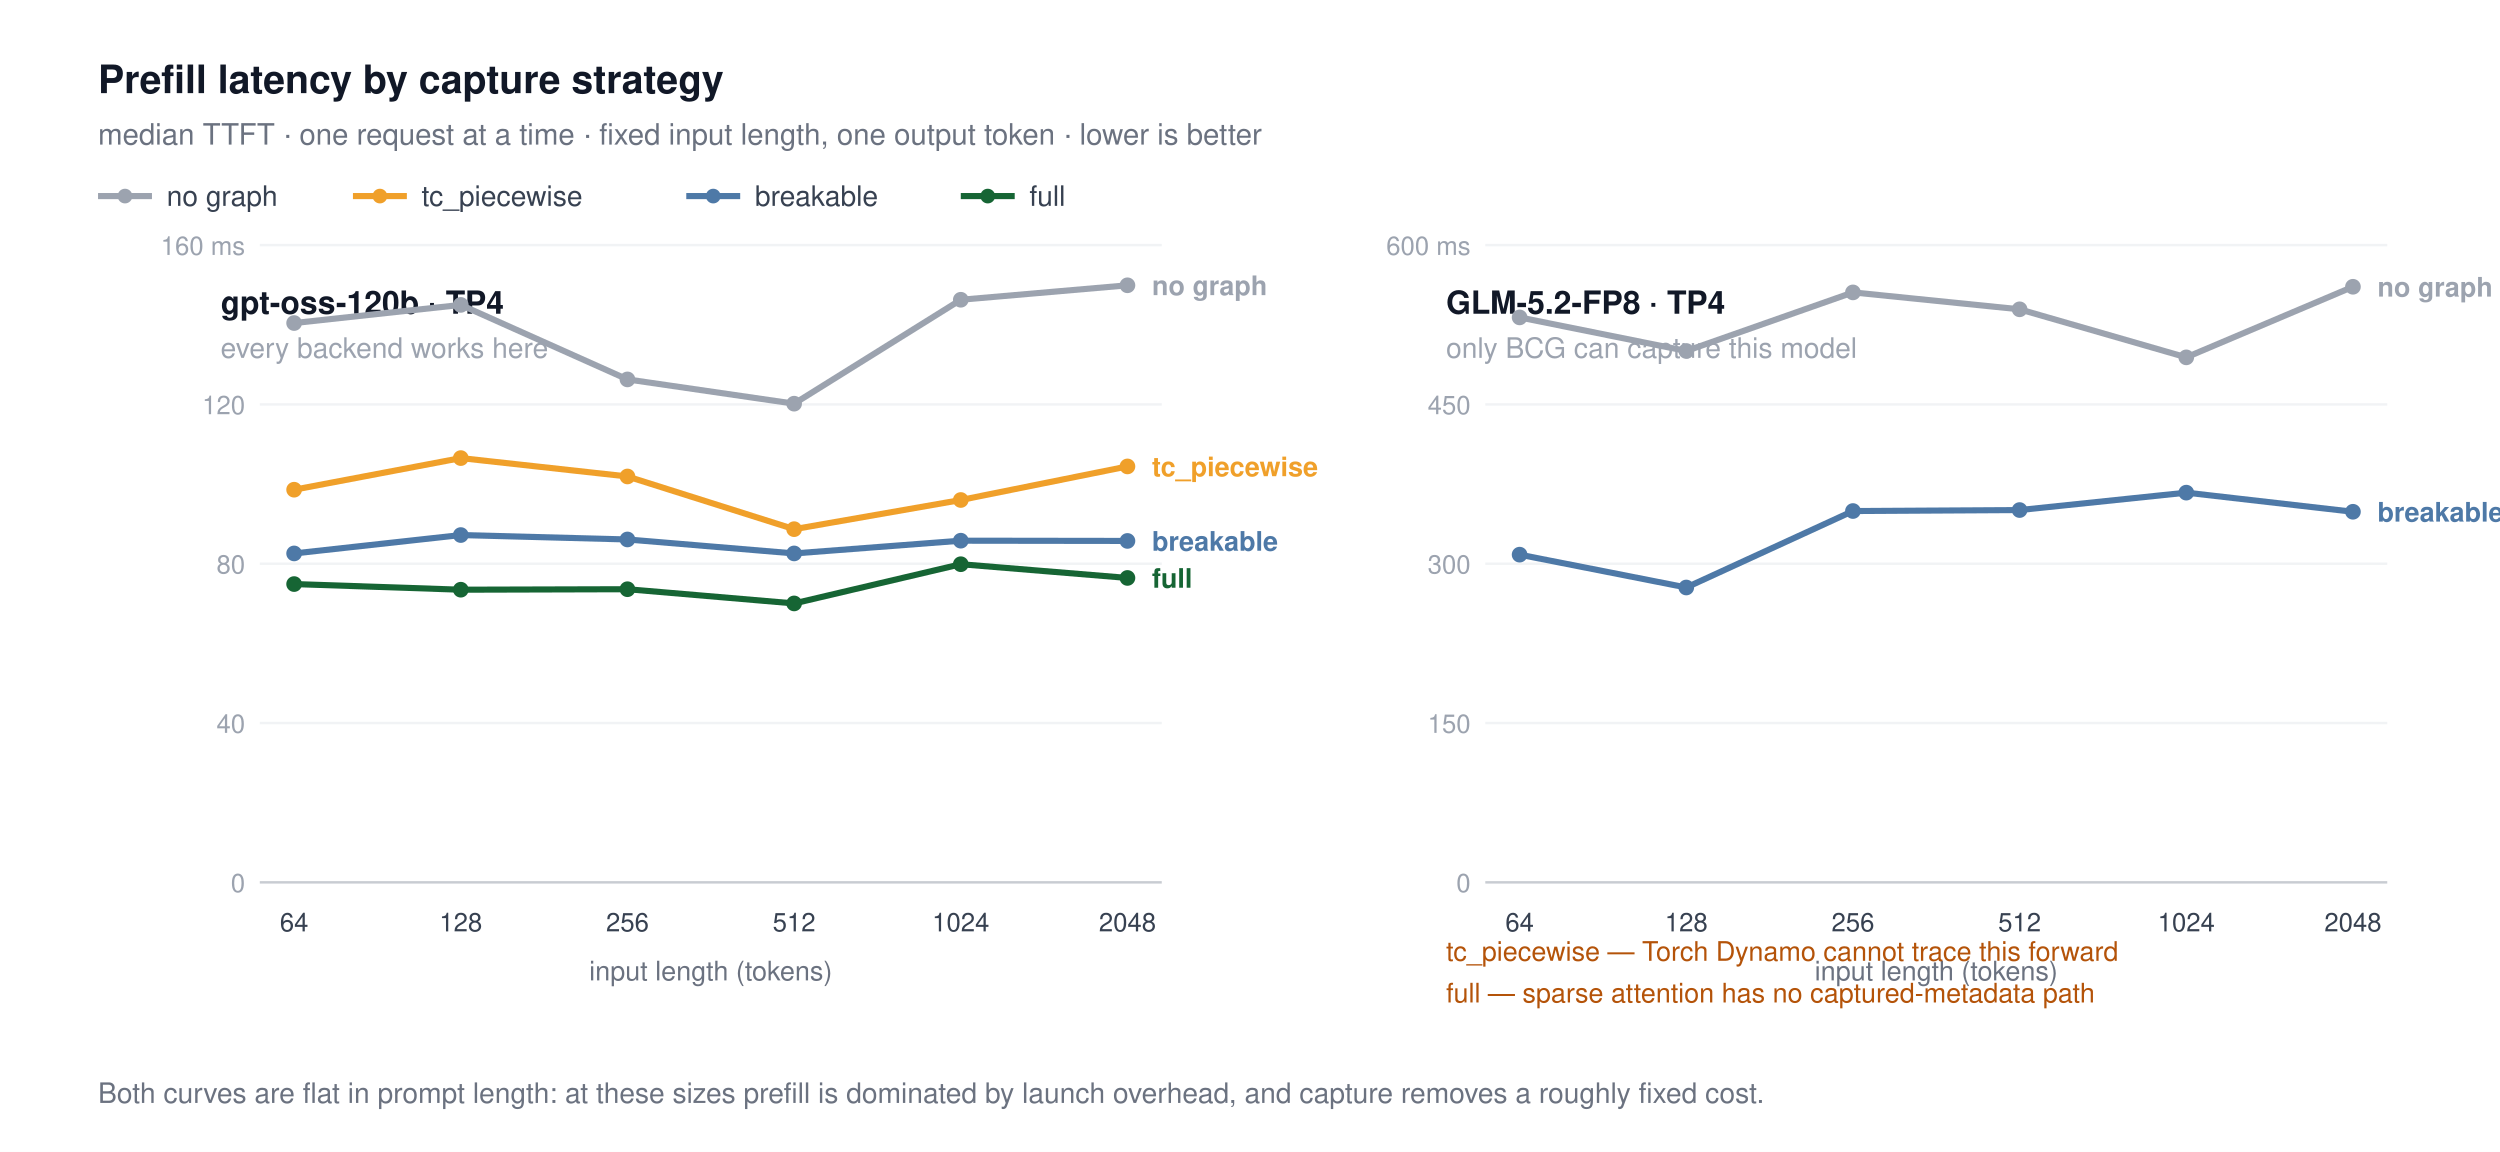
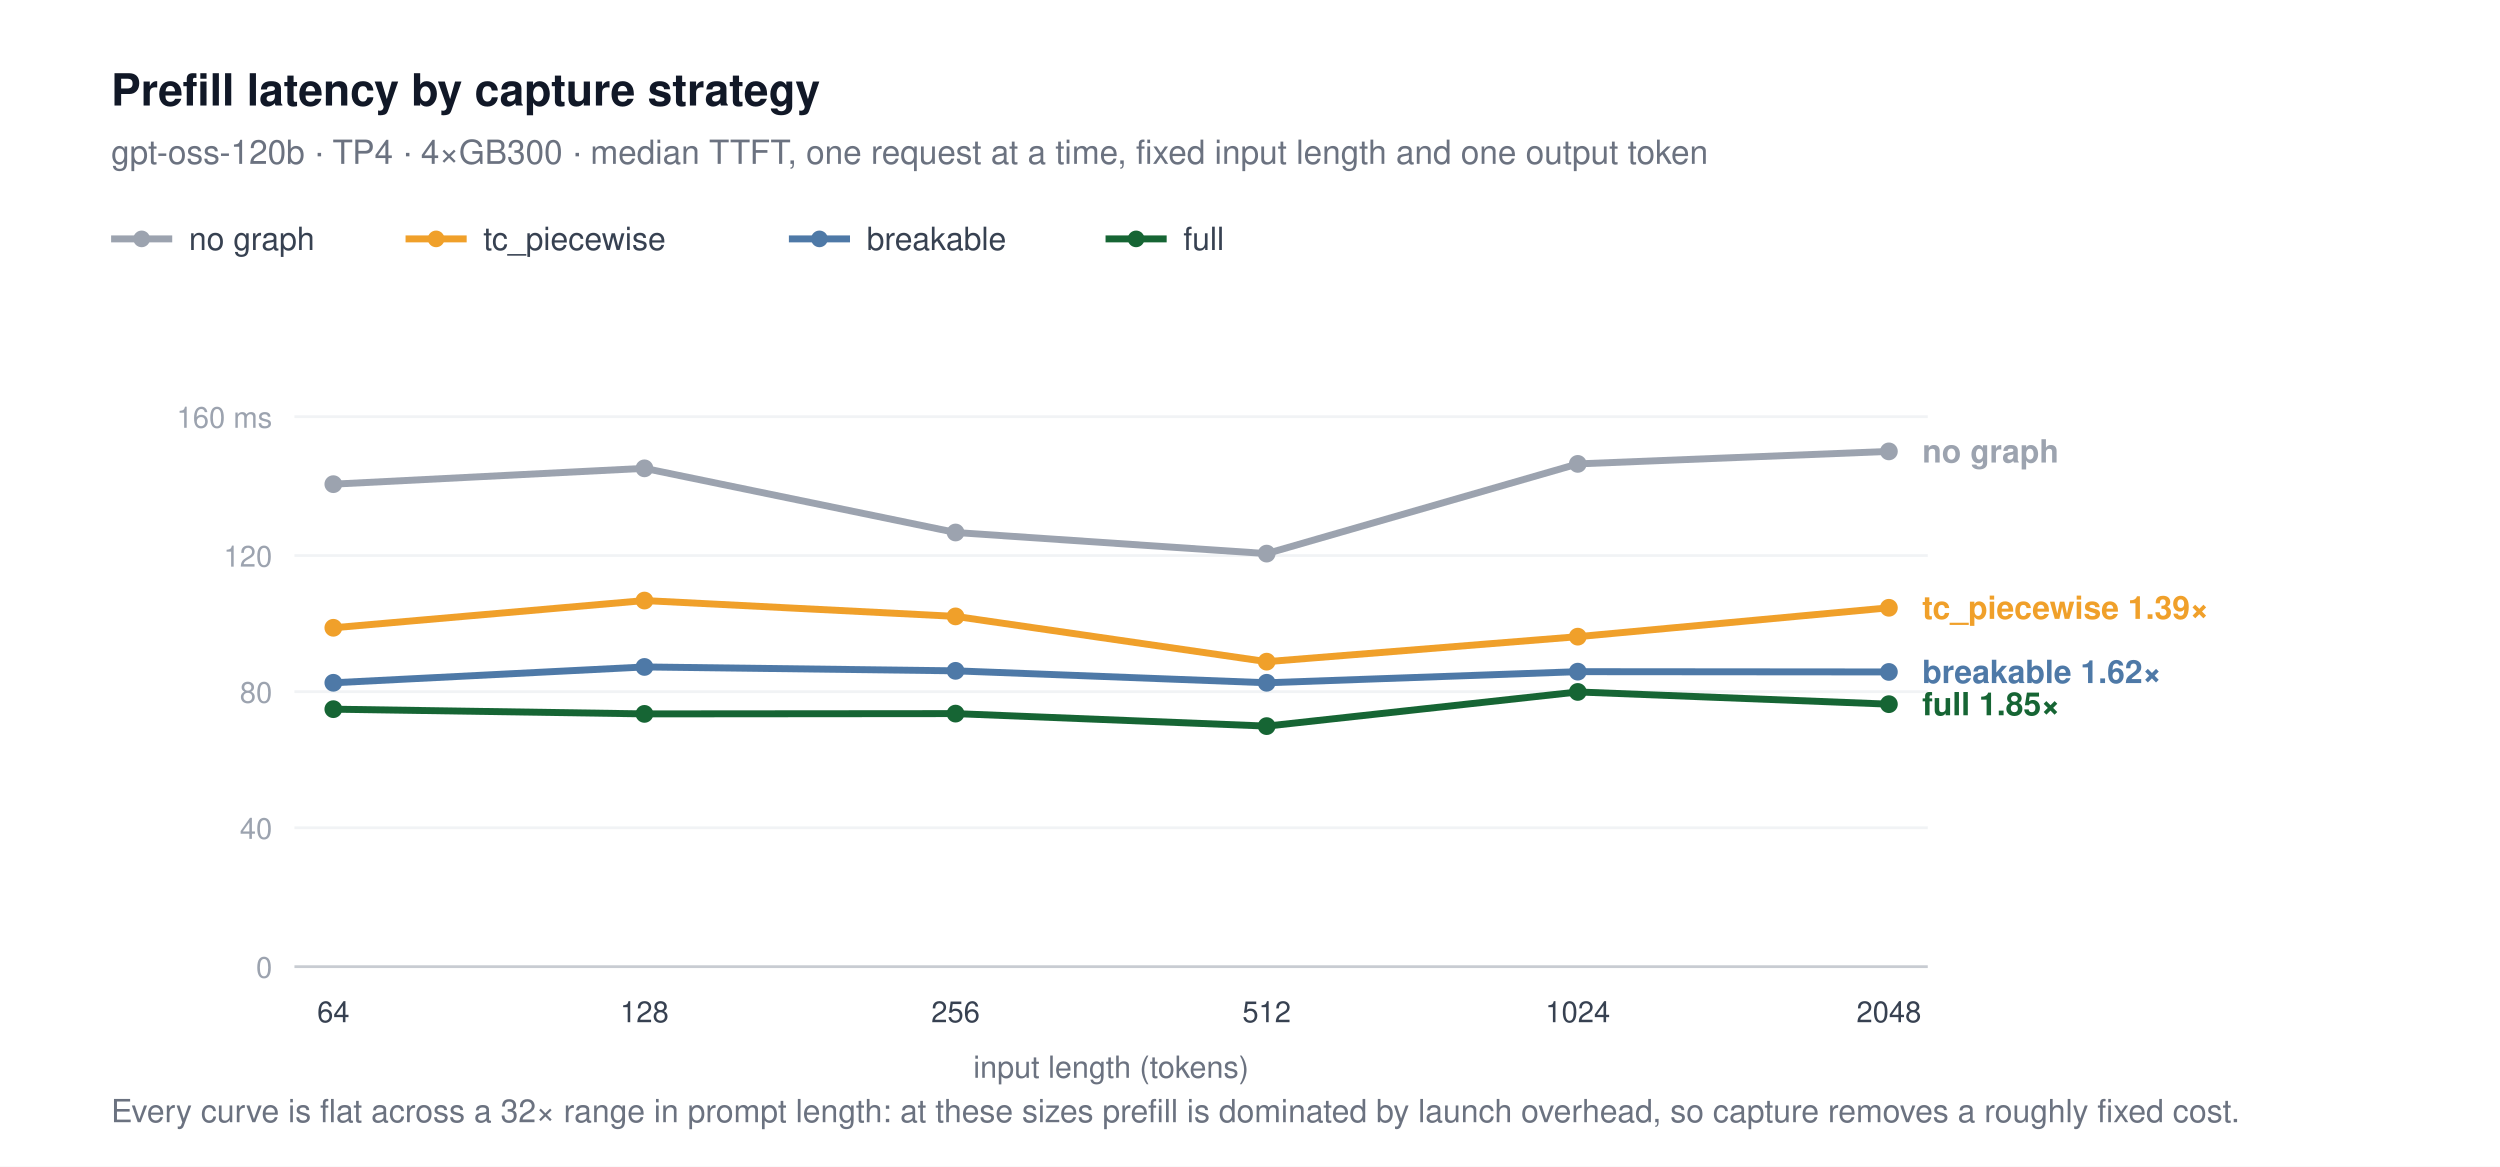
- <svg xmlns="http://www.w3.org/2000/svg" viewBox="0 0 1020 470" width="1020" height="470" font-family="-apple-system, BlinkMacSystemFont, 'Segoe UI', Helvetica, Arial, sans-serif">
-   <rect width="1020" height="470" fill="#ffffff" />
+ <svg xmlns="http://www.w3.org/2000/svg" viewBox="0 0 900 420" width="900" height="420" font-family="-apple-system, BlinkMacSystemFont, 'Segoe UI', Helvetica, Arial, sans-serif">
+   <rect width="900" height="420" fill="#ffffff" />
  <text x="40" y="38" font-size="16" font-weight="700" fill="#111827">Prefill latency by capture strategy</text>
-   <text x="40" y="59" font-size="12" fill="#6b7280">median TTFT · one request at a time · fixed input length, one output token · lower is better</text>
-   <line x1="40" y1="80" x2="62" y2="80" stroke="#9ca3af" stroke-width="2.5" />
-   <circle cx="51" cy="80" r="3" fill="#9ca3af" />
-   <text x="68" y="84" font-size="11.5" fill="#374151">no graph</text>
-   <line x1="144" y1="80" x2="166" y2="80" stroke="#f0a02a" stroke-width="2.5" />
-   <circle cx="155" cy="80" r="3" fill="#f0a02a" />
-   <text x="172" y="84" font-size="11.5" fill="#374151">tc_piecewise</text>
-   <line x1="280" y1="80" x2="302" y2="80" stroke="#4e79a7" stroke-width="2.5" />
-   <circle cx="291" cy="80" r="3" fill="#4e79a7" />
-   <text x="308" y="84" font-size="11.5" fill="#374151">breakable</text>
-   <line x1="392" y1="80" x2="414" y2="80" stroke="#166534" stroke-width="2.5" />
-   <circle cx="403" cy="80" r="3" fill="#166534" />
-   <text x="420" y="84" font-size="11.5" fill="#374151">full</text>
-   <text x="90" y="128" font-size="13" font-weight="700" fill="#111827">gpt-oss-120b · TP4</text>
-   <text x="90" y="146" font-size="11.5" fill="#9ca3af">every backend works here</text>
-   <line x1="106" y1="360" x2="474" y2="360" stroke="#c8ccd2" />
-   <text x="100" y="364" font-size="10.5" fill="#9ca3af" text-anchor="end">0</text>
-   <line x1="106" y1="295" x2="474" y2="295" stroke="#f1f3f5" />
-   <text x="100" y="299" font-size="10.5" fill="#9ca3af" text-anchor="end">40</text>
-   <line x1="106" y1="230" x2="474" y2="230" stroke="#f1f3f5" />
-   <text x="100" y="234" font-size="10.5" fill="#9ca3af" text-anchor="end">80</text>
-   <line x1="106" y1="165" x2="474" y2="165" stroke="#f1f3f5" />
-   <text x="100" y="169" font-size="10.5" fill="#9ca3af" text-anchor="end">120</text>
-   <line x1="106" y1="100" x2="474" y2="100" stroke="#f1f3f5" />
-   <text x="100" y="104" font-size="10.5" fill="#9ca3af" text-anchor="end">160 ms</text>
-   <polyline points="120,131.8 188,124.4 256,154.8 324,164.7 392,122.3 460,116.4" fill="none" stroke="#9ca3af" stroke-width="2.5" />
-   <circle cx="120" cy="131.8" r="3.2" fill="#9ca3af" />
-   <circle cx="188" cy="124.4" r="3.2" fill="#9ca3af" />
-   <circle cx="256" cy="154.8" r="3.2" fill="#9ca3af" />
-   <circle cx="324" cy="164.7" r="3.2" fill="#9ca3af" />
-   <circle cx="392" cy="122.3" r="3.2" fill="#9ca3af" />
-   <circle cx="460" cy="116.4" r="3.2" fill="#9ca3af" />
-   <text x="470" y="120.4" font-size="11" font-weight="600" fill="#9ca3af">no graph</text>
-   <polyline points="120,199.8 188,186.9 256,194.4 324,215.9 392,204.0 460,190.3" fill="none" stroke="#f0a02a" stroke-width="2.5" />
-   <circle cx="120" cy="199.8" r="3.2" fill="#f0a02a" />
-   <circle cx="188" cy="186.9" r="3.2" fill="#f0a02a" />
-   <circle cx="256" cy="194.4" r="3.2" fill="#f0a02a" />
-   <circle cx="324" cy="215.9" r="3.2" fill="#f0a02a" />
-   <circle cx="392" cy="204.0" r="3.2" fill="#f0a02a" />
-   <circle cx="460" cy="190.3" r="3.2" fill="#f0a02a" />
-   <text x="470" y="194.3" font-size="11" font-weight="600" fill="#f0a02a">tc_piecewise</text>
-   <polyline points="120,225.8 188,218.3 256,220.1 324,225.8 392,220.6 460,220.7" fill="none" stroke="#4e79a7" stroke-width="2.5" />
-   <circle cx="120" cy="225.8" r="3.2" fill="#4e79a7" />
-   <circle cx="188" cy="218.3" r="3.2" fill="#4e79a7" />
-   <circle cx="256" cy="220.1" r="3.2" fill="#4e79a7" />
-   <circle cx="324" cy="225.8" r="3.2" fill="#4e79a7" />
-   <circle cx="392" cy="220.6" r="3.2" fill="#4e79a7" />
-   <circle cx="460" cy="220.7" r="3.2" fill="#4e79a7" />
-   <text x="470" y="224.7" font-size="11" font-weight="600" fill="#4e79a7">breakable</text>
-   <polyline points="120,238.3 188,240.6 256,240.4 324,246.2 392,230.2 460,235.8" fill="none" stroke="#166534" stroke-width="2.5" />
-   <circle cx="120" cy="238.3" r="3.2" fill="#166534" />
-   <circle cx="188" cy="240.6" r="3.2" fill="#166534" />
-   <circle cx="256" cy="240.4" r="3.2" fill="#166534" />
-   <circle cx="324" cy="246.2" r="3.2" fill="#166534" />
-   <circle cx="392" cy="230.2" r="3.2" fill="#166534" />
-   <circle cx="460" cy="235.8" r="3.2" fill="#166534" />
-   <text x="470" y="239.8" font-size="11" font-weight="600" fill="#166534">full</text>
-   <text x="120" y="380" font-size="10.5" fill="#374151" text-anchor="middle">64</text>
-   <text x="188" y="380" font-size="10.5" fill="#374151" text-anchor="middle">128</text>
-   <text x="256" y="380" font-size="10.5" fill="#374151" text-anchor="middle">256</text>
-   <text x="324" y="380" font-size="10.5" fill="#374151" text-anchor="middle">512</text>
-   <text x="392" y="380" font-size="10.5" fill="#374151" text-anchor="middle">1024</text>
-   <text x="460" y="380" font-size="10.5" fill="#374151" text-anchor="middle">2048</text>
-   <text x="290" y="400" font-size="11" fill="#6b7280" text-anchor="middle">input length (tokens)</text>
-   <text x="590" y="128" font-size="13" font-weight="700" fill="#111827">GLM-5.2-FP8 · TP4</text>
-   <text x="590" y="146" font-size="11.5" fill="#9ca3af">only BCG can capture this model</text>
-   <line x1="606" y1="360" x2="974" y2="360" stroke="#c8ccd2" />
-   <text x="600" y="364" font-size="10.5" fill="#9ca3af" text-anchor="end">0</text>
-   <line x1="606" y1="295" x2="974" y2="295" stroke="#f1f3f5" />
-   <text x="600" y="299" font-size="10.5" fill="#9ca3af" text-anchor="end">150</text>
-   <line x1="606" y1="230" x2="974" y2="230" stroke="#f1f3f5" />
-   <text x="600" y="234" font-size="10.5" fill="#9ca3af" text-anchor="end">300</text>
-   <line x1="606" y1="165" x2="974" y2="165" stroke="#f1f3f5" />
-   <text x="600" y="169" font-size="10.5" fill="#9ca3af" text-anchor="end">450</text>
-   <line x1="606" y1="100" x2="974" y2="100" stroke="#f1f3f5" />
-   <text x="600" y="104" font-size="10.5" fill="#9ca3af" text-anchor="end">600 ms</text>
-   <polyline points="620,129.5 688,143.2 756,119.3 824,126.2 892,145.8 960,117.0" fill="none" stroke="#9ca3af" stroke-width="2.5" />
-   <circle cx="620" cy="129.5" r="3.2" fill="#9ca3af" />
-   <circle cx="688" cy="143.2" r="3.2" fill="#9ca3af" />
-   <circle cx="756" cy="119.3" r="3.2" fill="#9ca3af" />
-   <circle cx="824" cy="126.2" r="3.2" fill="#9ca3af" />
-   <circle cx="892" cy="145.8" r="3.2" fill="#9ca3af" />
-   <circle cx="960" cy="117.0" r="3.2" fill="#9ca3af" />
-   <text x="970" y="121.0" font-size="11" font-weight="600" fill="#9ca3af">no graph</text>
-   <polyline points="620,226.3 688,239.7 756,208.5 824,208.1 892,201.0 960,208.8" fill="none" stroke="#4e79a7" stroke-width="2.5" />
-   <circle cx="620" cy="226.3" r="3.2" fill="#4e79a7" />
-   <circle cx="688" cy="239.7" r="3.2" fill="#4e79a7" />
-   <circle cx="756" cy="208.5" r="3.2" fill="#4e79a7" />
-   <circle cx="824" cy="208.1" r="3.2" fill="#4e79a7" />
-   <circle cx="892" cy="201.0" r="3.2" fill="#4e79a7" />
-   <circle cx="960" cy="208.8" r="3.2" fill="#4e79a7" />
-   <text x="970" y="212.8" font-size="11" font-weight="600" fill="#4e79a7">breakable</text>
-   <text x="620" y="380" font-size="10.5" fill="#374151" text-anchor="middle">64</text>
-   <text x="688" y="380" font-size="10.5" fill="#374151" text-anchor="middle">128</text>
-   <text x="756" y="380" font-size="10.5" fill="#374151" text-anchor="middle">256</text>
-   <text x="824" y="380" font-size="10.5" fill="#374151" text-anchor="middle">512</text>
-   <text x="892" y="380" font-size="10.5" fill="#374151" text-anchor="middle">1024</text>
-   <text x="960" y="380" font-size="10.5" fill="#374151" text-anchor="middle">2048</text>
-   <text x="790" y="400" font-size="11" fill="#6b7280" text-anchor="middle">input length (tokens)</text>
-   <text x="590" y="392" font-size="11" fill="#b45309">tc_piecewise — Torch Dynamo cannot trace this forward</text>
-   <text x="590" y="409" font-size="11" fill="#b45309">full — sparse attention has no captured-metadata path</text>
-   <text x="40" y="450" font-size="11.5" fill="#6b7280">Both curves are flat in prompt length: at these sizes prefill is dominated by launch overhead, and capture removes a roughly fixed cost.</text>
+   <text x="40" y="59" font-size="12" fill="#6b7280">gpt-oss-120b · TP4 · 4×GB300 · median TTFT, one request at a time, fixed input length and one output token</text>
+   <line x1="40" y1="86" x2="62" y2="86" stroke="#9ca3af" stroke-width="2.5" />
+   <circle cx="51" cy="86" r="3" fill="#9ca3af" />
+   <text x="68" y="90" font-size="11.5" fill="#374151">no graph</text>
+   <line x1="146" y1="86" x2="168" y2="86" stroke="#f0a02a" stroke-width="2.5" />
+   <circle cx="157" cy="86" r="3" fill="#f0a02a" />
+   <text x="174" y="90" font-size="11.5" fill="#374151">tc_piecewise</text>
+   <line x1="284" y1="86" x2="306" y2="86" stroke="#4e79a7" stroke-width="2.5" />
+   <circle cx="295" cy="86" r="3" fill="#4e79a7" />
+   <text x="312" y="90" font-size="11.5" fill="#374151">breakable</text>
+   <line x1="398" y1="86" x2="420" y2="86" stroke="#166534" stroke-width="2.5" />
+   <circle cx="409" cy="86" r="3" fill="#166534" />
+   <text x="426" y="90" font-size="11.5" fill="#374151">full</text>
+   <line x1="106" y1="348" x2="694" y2="348" stroke="#c8ccd2" />
+   <text x="98" y="352" font-size="10.5" fill="#9ca3af" text-anchor="end">0</text>
+   <line x1="106" y1="298" x2="694" y2="298" stroke="#f1f3f5" />
+   <text x="98" y="302" font-size="10.5" fill="#9ca3af" text-anchor="end">40</text>
+   <line x1="106" y1="249" x2="694" y2="249" stroke="#f1f3f5" />
+   <text x="98" y="253" font-size="10.5" fill="#9ca3af" text-anchor="end">80</text>
+   <line x1="106" y1="200" x2="694" y2="200" stroke="#f1f3f5" />
+   <text x="98" y="204" font-size="10.5" fill="#9ca3af" text-anchor="end">120</text>
+   <line x1="106" y1="150" x2="694" y2="150" stroke="#f1f3f5" />
+   <text x="98" y="154" font-size="10.5" fill="#9ca3af" text-anchor="end">160 ms</text>
+   <polyline points="120,174.3 232,168.6 344,191.7 456,199.3 568,167.0 680,162.5" fill="none" stroke="#9ca3af" stroke-width="2.5" />
+   <circle cx="120" cy="174.3" r="3.2" fill="#9ca3af" />
+   <circle cx="232" cy="168.6" r="3.2" fill="#9ca3af" />
+   <circle cx="344" cy="191.7" r="3.2" fill="#9ca3af" />
+   <circle cx="456" cy="199.3" r="3.2" fill="#9ca3af" />
+   <circle cx="568" cy="167.0" r="3.2" fill="#9ca3af" />
+   <circle cx="680" cy="162.5" r="3.2" fill="#9ca3af" />
+   <text x="692" y="166.5" font-size="11.5" font-weight="600" fill="#9ca3af">no graph</text>
+   <polyline points="120,226.0 232,216.2 344,221.9 456,238.2 568,229.2 680,218.8" fill="none" stroke="#f0a02a" stroke-width="2.5" />
+   <circle cx="120" cy="226.0" r="3.2" fill="#f0a02a" />
+   <circle cx="232" cy="216.2" r="3.2" fill="#f0a02a" />
+   <circle cx="344" cy="221.9" r="3.2" fill="#f0a02a" />
+   <circle cx="456" cy="238.2" r="3.2" fill="#f0a02a" />
+   <circle cx="568" cy="229.2" r="3.2" fill="#f0a02a" />
+   <circle cx="680" cy="218.8" r="3.2" fill="#f0a02a" />
+   <text x="692" y="222.8" font-size="11.5" font-weight="600" fill="#f0a02a">tc_piecewise  1.39×</text>
+   <polyline points="120,245.8 232,240.1 344,241.5 456,245.8 568,241.8 680,241.9" fill="none" stroke="#4e79a7" stroke-width="2.5" />
+   <circle cx="120" cy="245.8" r="3.2" fill="#4e79a7" />
+   <circle cx="232" cy="240.1" r="3.2" fill="#4e79a7" />
+   <circle cx="344" cy="241.5" r="3.2" fill="#4e79a7" />
+   <circle cx="456" cy="245.8" r="3.2" fill="#4e79a7" />
+   <circle cx="568" cy="241.8" r="3.2" fill="#4e79a7" />
+   <circle cx="680" cy="241.9" r="3.2" fill="#4e79a7" />
+   <text x="692" y="245.9" font-size="11.5" font-weight="600" fill="#4e79a7">breakable  1.62×</text>
+   <polyline points="120,255.3 232,257.0 344,256.9 456,261.4 568,249.1 680,253.5" fill="none" stroke="#166534" stroke-width="2.5" />
+   <circle cx="120" cy="255.3" r="3.2" fill="#166534" />
+   <circle cx="232" cy="257.0" r="3.2" fill="#166534" />
+   <circle cx="344" cy="256.9" r="3.2" fill="#166534" />
+   <circle cx="456" cy="261.4" r="3.2" fill="#166534" />
+   <circle cx="568" cy="249.1" r="3.2" fill="#166534" />
+   <circle cx="680" cy="253.5" r="3.2" fill="#166534" />
+   <text x="692" y="257.5" font-size="11.5" font-weight="600" fill="#166534">full  1.85×</text>
+   <text x="120" y="368" font-size="10.5" fill="#374151" text-anchor="middle">64</text>
+   <text x="232" y="368" font-size="10.5" fill="#374151" text-anchor="middle">128</text>
+   <text x="344" y="368" font-size="10.5" fill="#374151" text-anchor="middle">256</text>
+   <text x="456" y="368" font-size="10.5" fill="#374151" text-anchor="middle">512</text>
+   <text x="568" y="368" font-size="10.5" fill="#374151" text-anchor="middle">1024</text>
+   <text x="680" y="368" font-size="10.5" fill="#374151" text-anchor="middle">2048</text>
+   <text x="400" y="388" font-size="11" fill="#6b7280" text-anchor="middle">input length (tokens)</text>
+   <text x="40" y="404" font-size="11.5" fill="#6b7280">Every curve is flat across a 32× range in prompt length: at these sizes prefill is dominated by launch overhead, so capture removes a roughly fixed cost.</text>
</svg>
